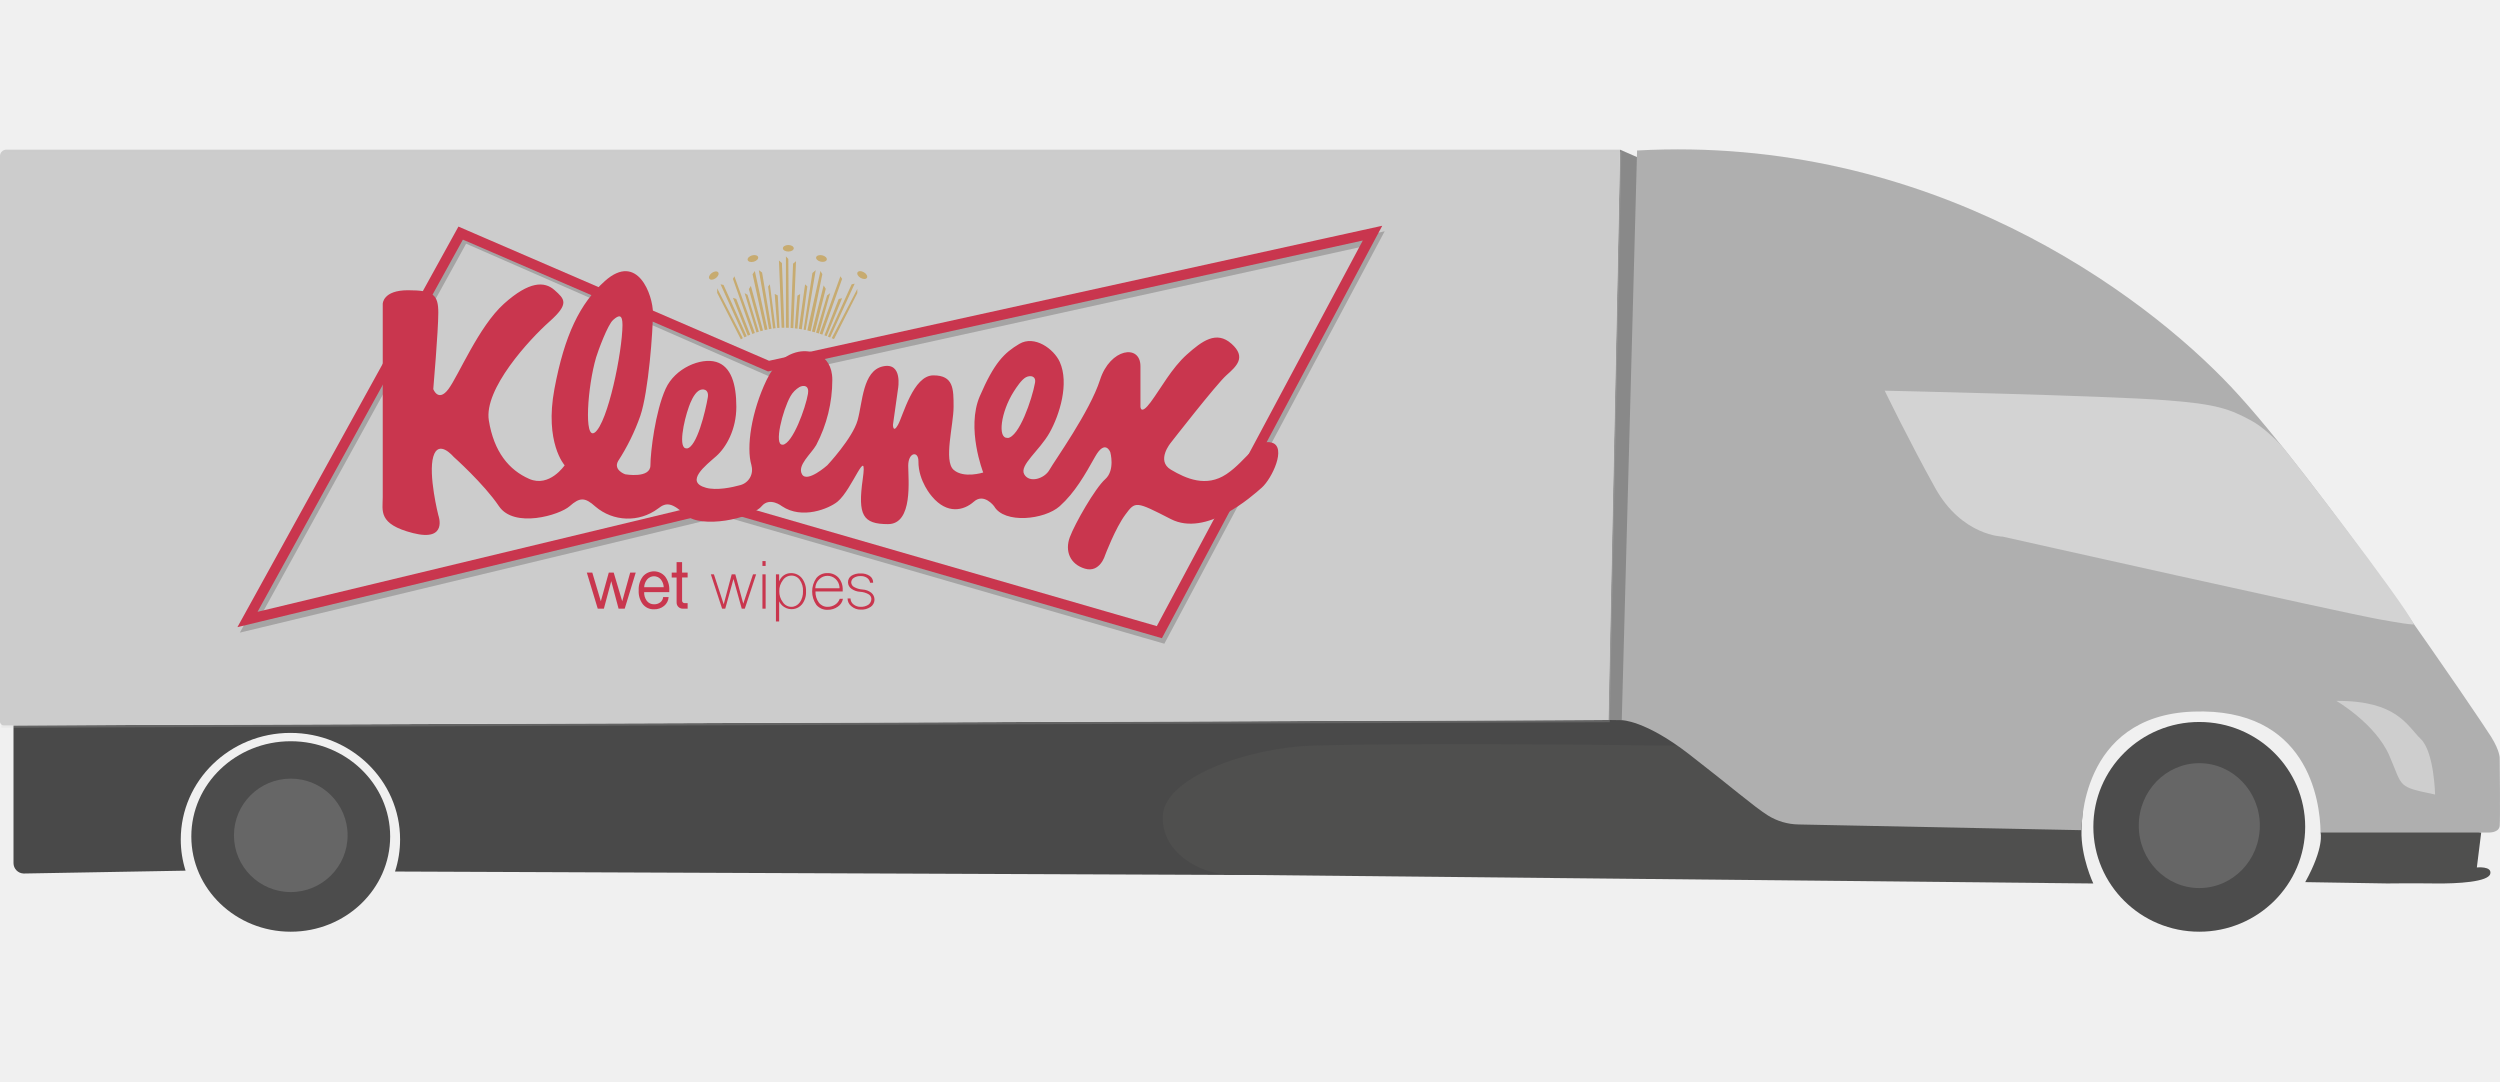
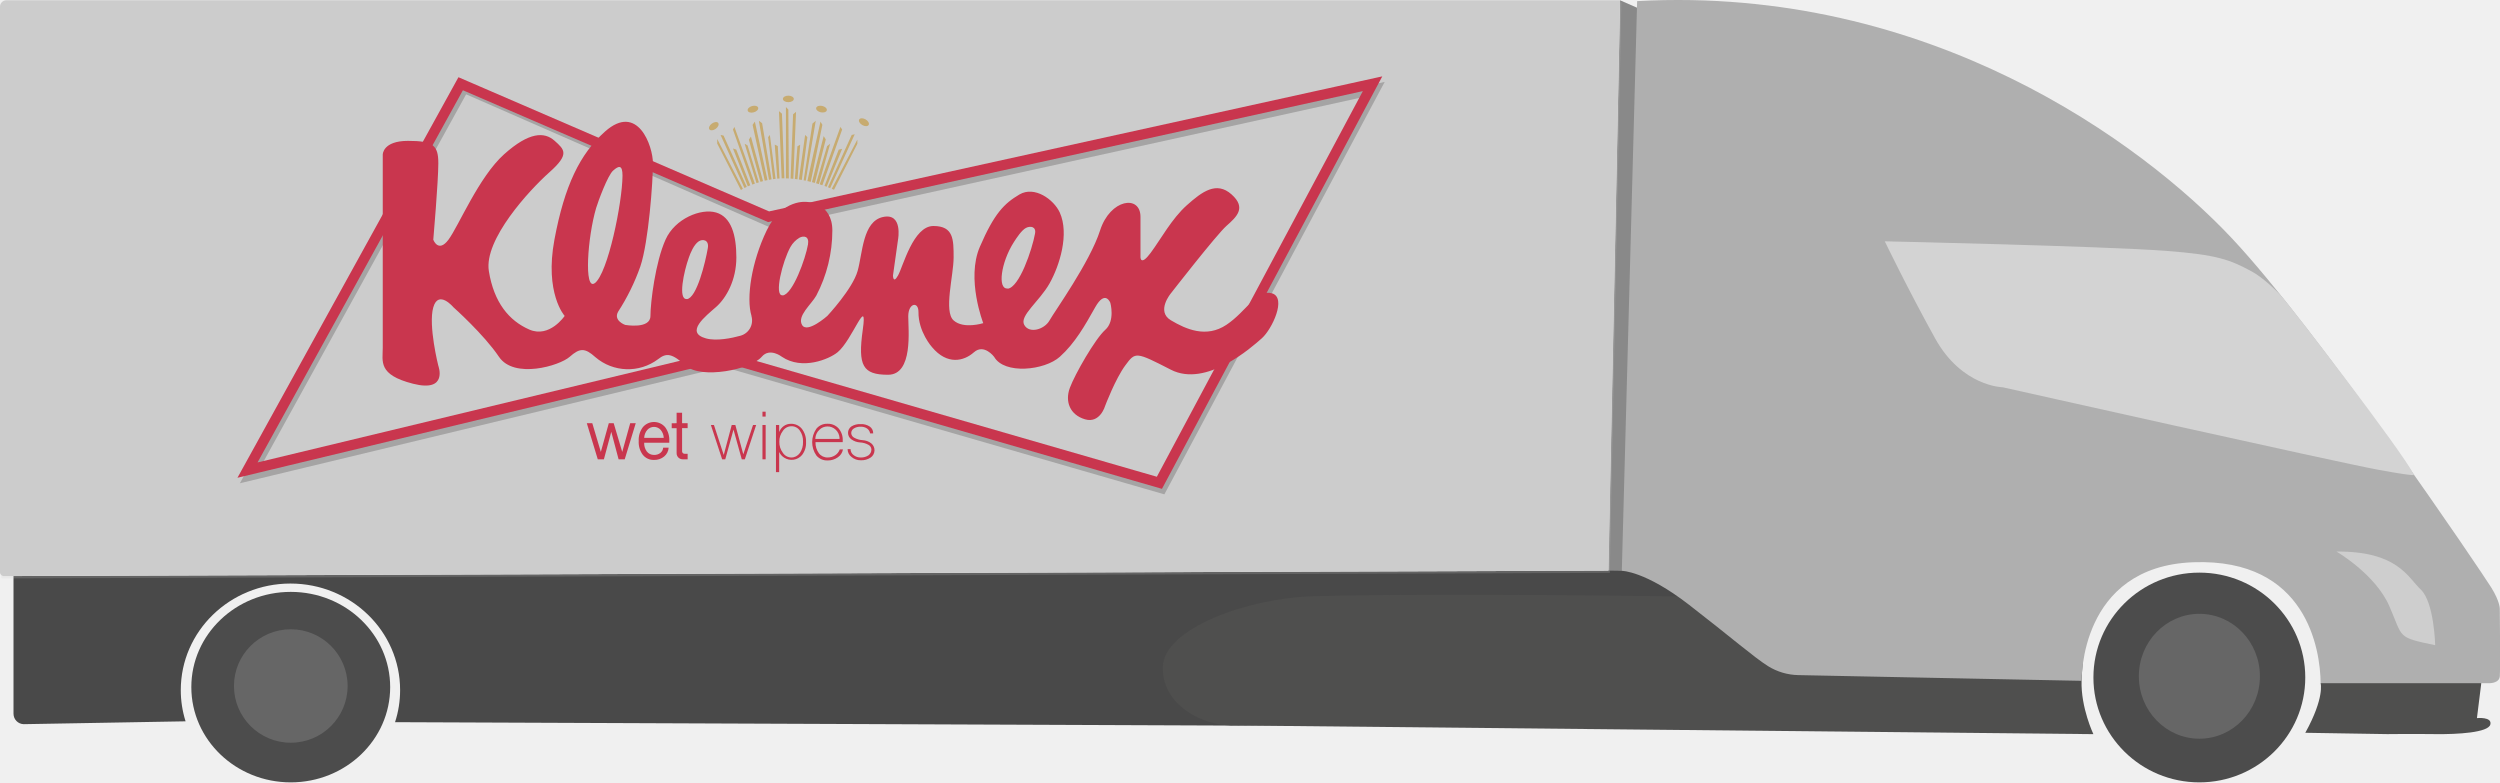
- <svg xmlns="http://www.w3.org/2000/svg" width="740" height="320" viewBox="0 0 740 320">
-   <defs>
-     <style>.a{fill:#fff;stroke:#707070;}.b{clip-path:url(#a);}.c{fill:#898989;}.d{fill:#494949;}.e{fill:#4f4f4e;}.f{fill:#4c4c4c;}.g{fill:#666;}.h{fill:#afafaf;}.i{fill:#d3d3d3;}.j{fill:#cecece;}.k,.p{fill:#ccc;}.l,.m{fill:none;stroke-miterlimit:10;stroke-width:3.021px;}.l{stroke:#9b9a9a;}.m{stroke:#c8102e;}.n{fill:#c8102e;}.o{fill:#c5a259;}.p{opacity:0.2;}</style>
-     <clipPath id="a">
-       <rect class="a" width="740" height="320" transform="translate(589 40)" />
-     </clipPath>
-   </defs>
-   <g class="b" transform="translate(-589 -40)">
-     <g transform="translate(589 84.214)">
-       <path class="c" d="M479.519.081l5.2,2.276L481.11,171.234,476,170.72Z" />
-       <path class="d" d="M620.156,283.7l-85.365-2.347a7.423,7.423,0,0,1-4.089-1.37L493.84,253.648a37.412,37.412,0,0,1-3.3-4.27l-5.69,5.2-3.938-.06L8.8,256.125v40.749a3.092,3.092,0,0,0,3.021,3.092l47.91-.846a30.506,30.506,0,0,1-1.42-9.245c0-17.413,14.533-31.534,32.46-31.534s32.46,14.1,32.46,31.534a30.587,30.587,0,0,1-1.5,9.5l247.555,1.007,251.583-2.3Z" transform="translate(-4.804 -85.617)" />
-       <path class="e" d="M739.24,287.82l-1.289,10.353s4.572-.473,3.968,1.893-9.507,2.931-16.326,2.84-14.17,0-14.17,0l-24.272-.393c5.771-10.424,4.532-14.7,4.532-14.7l12.448-6.526Z" transform="translate(-4.804 -85.617)" />
-       <ellipse class="f" cx="31.352" cy="31.04" rx="31.352" ry="31.04" transform="translate(619.632 169.491)" />
-       <ellipse class="g" cx="17.917" cy="18.481" rx="17.917" ry="18.481" transform="translate(633.077 181.688)" />
-       <path class="e" d="M621.4,279.823s-.393,4.844-.473,7.292c-.232,7.977,3.495,15.8,3.495,15.8l-255.159-2.578a24.342,24.342,0,0,1-12.408-3.716c-4.029-2.619-8.057-6.929-7.866-13.657.312-11.159,24.514-20.243,44.526-20.868,24.524-.765,83.421-.322,103.282,0h4.29s1.259,0,3.021,1.7,14.563,8.128,28.532,15.037Z" transform="translate(-4.804 -85.617)" />
-       <path class="h" d="M489.379,85.949l-4.532,168.625s6.909,0,19.921,10.071c12.348,9.548,19.136,15.48,23.335,18.128a17.635,17.635,0,0,0,9.064,2.669l83.794,1.692s-.836-33.89,33.064-35.1c33.628-1.209,37.566,25.954,37.667,35.8h49.813s3.021.1,3.213-2.014,0-19.871,0-19.871.171-2.095-2.538-6.456-50.85-75.838-76.935-103.534S576.083,81.216,489.379,85.949Z" transform="translate(-4.804 -85.617)" />
-       <path class="i" d="M562.678,157.043s64.568,1.42,83.27,2.83c15.178,1.148,18.894,2.629,25.259,6.043,3.313,1.773,7.131,5.5,8.611,7.05,2.558,2.7,36.015,46.258,39.44,53.086,0,0,2.185.927-10.3-1.35s-111.349-24.453-111.349-24.453-12.086-.171-20.012-14.452S562.678,157.043,562.678,157.043Z" transform="translate(-4.804 -85.617)" />
-       <path class="j" d="M696.366,248.864s11.562,6.708,15.681,16.2,2.125,9.115,13.546,11.522c0,0-.272-12.66-4.25-16.457S714.434,248.763,696.366,248.864Z" transform="translate(-4.804 -85.617)" />
-       <ellipse class="f" cx="29.429" cy="28.19" rx="29.429" ry="28.19" transform="translate(56.631 175.192)" />
-       <ellipse class="g" cx="16.819" cy="16.789" rx="16.819" ry="16.789" transform="translate(69.251 186.26)" />
-       <path class="k" d="M6.687,85.7H484.333l-3.424,168.817L5.932,256.125A1.128,1.128,0,0,1,4.8,255V87.621A1.883,1.883,0,0,1,6.687,85.7Z" transform="translate(-4.804 -85.617)" />
-       <path class="l" d="M228.208,65.786l-90.894-39.8L73.974,140.778l140.214-33.739,129.7,37.5,63.1-118.117Z" />
-       <path class="m" d="M227.492,64.155,136.356,24.786l-63.1,114.361,140.214-33.739,129.7,37.5,63.1-118.117Z" />
-       <path class="n" d="M381.293,172.432c-4.492-1.329-7.483,5.318-13.465,9.316s-11.965,1.329-16.447-1.329,0-7.987,0-7.987,13.455-17.3,16.447-19.961,5.982-5.318,1.5-9.316-8.732-.8-13.214,3.193-7.725,10.071-10.716,14.1-3.021,1.329-3.021,1.329V149.812c0-6.657-8.974-5.328-11.965,4.029s-13.465,23.95-14.956,26.619-5.982,4.029-7.483,1.329,4.5-6.969,7.493-12.287,5.882-14.644,3.021-20.979c-1.773-3.878-7.483-7.987-11.965-5.328s-7.423,5.569-11.693,15.48c-4.1,9.5,1.007,22.59,1.007,22.59s-5.781,1.853-8.772-.806,0-13.314,0-18.632,0-9.316-5.982-9.316-8.974,11.975-10.464,14.634-1.5,0-1.5,0l1.5-10.645s1.491-7.977-4.492-6.647-5.982,10.645-7.473,15.963-8.974,13.314-8.974,13.314-5.982,5.318-7.483,2.659,2.729-6.043,4.22-8.671a41.545,41.545,0,0,0,4.754-19.277c0-8.309-7.493-8.45-7.493-8.45s-7.352-1.1-11.945,8.45c-4.492,9.316-6.113,20-4.492,25.289v.1a4.673,4.673,0,0,1-3.283,5.761c-2.478.695-7.05,1.662-10.2.786-6.4-1.773,0-6.647,3.021-9.316s5.982-7.977,5.982-14.634-1.5-11.975-5.982-13.3-12.186,1.8-14.956,7.977c-3.021,6.657-4.492,18.632-4.492,22.63s-7.473,2.659-7.473,2.659-3.585-1.249-2.095-3.908a63.087,63.087,0,0,0,6.577-13.395c2.437-7.191,3.736-25.178,3.736-30.456s-4.552-18.068-14.2-9.467c-7.4,6.607-11.965,15.973-14.956,31.936s3.021,22.63,3.021,22.63-4.492,6.647-10.474,4.029S151,175.172,149.5,165.856s11.965-23.95,17.947-29.267,4.492-6.657,1.5-9.316-7.483-2.669-14.956,4.029-13.465,21.291-16.457,25.279-4.482,0-4.482,0,1.491-17.293,1.491-22.62-1.491-6.647-8.974-6.647-7.473,4.029-7.473,4.029v57.216c0,4.029-1.5,7.987,8.974,10.645s7.473-5.318,7.473-5.318-3.021-11.975-1.491-17.3,5.982,0,5.982,0,8.974,7.987,13.455,14.644,17.947,2.659,20.938,0,4.522-2.669,7.594.1a14.825,14.825,0,0,0,18.541.624c2.548-2.014,4.149-1.732,8.269,1.934,4.482,4.029,19.2,1.138,22.429-2.659,2.4-2.83,5.982,0,5.982,0,5.982,4.029,13.919.735,16.457-1.329,4.441-3.636,8.974-17.3,7.473-6.657s0,13.3,7.483,13.3,5.982-13.3,5.982-17.293,3.021-4.492,3.021-1.339c-.07,5.962,4.029,10.474,4.029,10.474,4.482,5.328,9.387,4.17,12.378,1.511s5.982,1.329,5.982,1.329c3.021,5.318,14.956,4.029,19.448,0s7.473-9.316,10.464-14.644,4.492-1.329,4.492-1.329,1.491,5.328-1.5,7.987-8.994,13.153-10.484,17.182,0,7.977,4.482,9.306,5.982-4.029,5.982-4.029,3.021-7.987,5.982-11.975,3.021-4.029,13.465,1.329,23.93-6.657,26.921-9.316S385.734,173.762,381.293,172.432Zm-200.421-3.021c-3.293,2.457-2.155-13.657.383-22.228.564-1.9,3.444-9.719,5.036-11.079,1.722-1.531,2.77-1.712,2.77,1.511-.06,8.007-4.311,28.915-8.228,31.846Zm27.193,4.7c-2.619.252-.886-8.057.645-12.3.443-1.249,1.43-3.777,2.911-4.764,1.158-.765,3.122-.483,2.689,2.014-.7,4.089-3.253,14.8-6.234,15.1Zm28.371-1.1c-2.619.262,0-10.142,2.347-14.322a7.463,7.463,0,0,1,2.679-2.729c1.239-.635,2.921-.493,2.5,2.014-.7,4.17-4.532,14.8-7.513,15.087Zm66.6-2.014c-3.021.3-2.014-7.654,1.863-13.727.786-1.229,2.286-3.525,3.585-4.2s3.072-.4,2.679,1.672c-.886,4.844-4.673,15.993-8.118,16.326Z" transform="translate(-4.804 -85.617)" />
-       <ellipse class="o" cx="1.611" cy="0.967" rx="1.611" ry="0.967" transform="translate(209.408 37.506) rotate(-35.76)" />
-       <ellipse class="o" cx="1.611" cy="0.967" rx="1.611" ry="0.967" transform="matrix(0.962, -0.272, 0.272, 0.962, 221.047, 31.825)" />
-       <ellipse class="o" cx="1.611" cy="0.967" rx="1.611" ry="0.967" transform="translate(231.732 28.311)" />
-       <ellipse class="o" cx="0.967" cy="1.611" rx="0.967" ry="1.611" transform="matrix(0.213, -0.977, 0.977, 0.213, 241.374, 32.899)" />
-       <ellipse class="o" cx="0.967" cy="1.611" rx="0.967" ry="1.611" transform="matrix(0.5, -0.866, 0.866, 0.5, 253.347, 37.24)" />
-       <path class="o" d="M212.285,41.121v1.37l7.01,13.747.584-.352Z" />
-       <path class="o" d="M213.282,39.943l.886.181,6.869,15.208-.695.3Z" />
-       <path class="o" d="M216.948,43.941l.977.342,4.149,10.565-.725.3Z" />
-       <path class="o" d="M217.381,37.566l-.433.775,5.731,16.3.755-.282Z" />
-       <path class="o" d="M220.412,42.552l.856.493,3.344,10.927-.7.222Z" />
-       <path class="o" d="M222.265,40.416l-.6.927,3.424,12.489.765-.211Z" />
-       <path class="o" d="M223.434,36l-.675.967,3.6,16.527.826-.181Z" />
-       <path class="o" d="M224.612,35.743l.967.715,2.8,16.628-.765.131Z" />
-       <path class="o" d="M227.362,40.588h0l1.46,12.438.745-.1-1.692-12.982Z" />
-       <path class="o" d="M229.315,42.8l.745,10.081.675-.06-.524-9.6Z" />
-       <path class="o" d="M230.564,32.893l.886.755.715,19.136-.806.01Z" />
-       <path class="o" d="M232.629,31.685l.715.745.141,20.395-.856-.03Z" />
-       <path class="o" d="M235.62,33.095l-.876.735-.735,19.025.806.07Z" />
-       <path class="o" d="M236.839,42.844l-.806.453-.765,9.679.786.1Z" />
-       <path class="o" d="M238.309,39.943l.665.634-1.642,12.69-.876-.141Z" />
-       <path class="o" d="M241.451,35.743l-.977.846-2.608,16.779.624.121Z" />
-       <path class="o" d="M242.851,36l.564.947-3.444,16.89-1-.242Z" />
-       <path class="o" d="M243.8,40.265l-3.465,13.647.856.232,3.233-12.871Z" />
-       <path class="o" d="M245.722,42.552l-.906.685-3.263,11.008.826.252Z" />
-       <path class="o" d="M248.753,37.566l.514.775-5.851,16.487-.8-.262Z" />
-       <path class="o" d="M249.267,44.052l-1.007.232L244.03,55.04l.645.242Z" />
-       <path class="o" d="M252.993,39.742l-.9.2-7.03,15.48.655.262Z" />
-       <path class="o" d="M253.769,41.3v1.249L246.86,56.168l-.665-.292Z" />
-       <path class="n" d="M178.5,210.885h1.621l2.528,8.5,2.357-8.5h1.45l2.528,8.5,2.357-8.5h1.642l-3.263,10.686H187.9l-2.165-8.148-2.185,8.148h-1.813Z" transform="translate(-4.804 -85.617)" />
-       <path class="n" d="M193.854,216.122a6.274,6.274,0,0,1,1.239-4.079,4.311,4.311,0,0,1,6.577,0,6.274,6.274,0,0,1,1.239,4.079v.544h-7.433a4.029,4.029,0,0,0,.786,2.6,2.609,2.609,0,0,0,2.125,1.007,2.891,2.891,0,0,0,1.873-.584,2.185,2.185,0,0,0,.836-1.561h1.621a3.646,3.646,0,0,1-1.339,2.619,4.472,4.472,0,0,1-3.021,1.007,4.029,4.029,0,0,1-3.293-1.521,6.264,6.264,0,0,1-1.209-4.109Zm1.621-.906h5.791a3.9,3.9,0,0,0-.906-2.357,2.649,2.649,0,0,0-3.958,0A3.847,3.847,0,0,0,195.476,215.215Z" transform="translate(-4.804 -85.617)" />
-       <path class="n" d="M205.074,210.885v-3.1H206.7v3.1h1.642v1.45H206.7v6.879a.725.725,0,0,0,.715.715h.927v1.642h-1.45a1.833,1.833,0,0,1-1.289-.524,1.783,1.783,0,0,1-.524-1.289v-7.4h-1.45V210.9Z" transform="translate(-4.804 -85.617)" />
-       <path class="n" d="M215.215,211.408h.906l2.9,8.873,2.367-8.873h1.068l2.357,8.692,2.88-8.692h.927l-3.354,10.162h-.906l-2.447-8.792-2.437,8.792h-.927Z" transform="translate(-4.804 -85.617)" />
-       <path class="n" d="M230.484,207.471h.947v1.45h-.947Zm0,14.1V211.408h.947V221.57Z" transform="translate(-4.804 -85.617)" />
-       <path class="n" d="M234.482,225.357V211.408h.947v2.1a3.807,3.807,0,0,1,1.36-1.793,3.6,3.6,0,0,1,2.095-.665,4.029,4.029,0,0,1,3.263,1.48,6.043,6.043,0,0,1,1.239,3.948,5.721,5.721,0,0,1-1.188,3.807,4.029,4.029,0,0,1-5.287.786,3.948,3.948,0,0,1-1.48-1.682v5.972Zm7.05-5.6a5.539,5.539,0,0,0,.957-3.374,5.328,5.328,0,0,0-.957-3.334,2.931,2.931,0,0,0-2.5-1.269,3.021,3.021,0,0,0-2.5,1.36,5.036,5.036,0,0,0-1.058,3.243,5.2,5.2,0,0,0,1.057,3.283,3.021,3.021,0,0,0,2.5,1.36,2.931,2.931,0,0,0,2.447-1.269Z" transform="translate(-4.804 -85.617)" />
-       <path class="n" d="M246.437,220.432a6.929,6.929,0,0,1,0-7.906,4.029,4.029,0,0,1,3.283-1.48,4.22,4.22,0,0,1,3.283,1.36,5.146,5.146,0,0,1,1.239,3.616v.453h-8.057a5.247,5.247,0,0,0,1.007,3.313,3.152,3.152,0,0,0,2.6,1.239,3.948,3.948,0,0,0,2.2-.645,3.434,3.434,0,0,0,1.38-1.742h.947a3.525,3.525,0,0,1-1.521,2.337,4.945,4.945,0,0,1-3.021.927A4.1,4.1,0,0,1,246.437,220.432Zm6.859-4.9v-.353a3.636,3.636,0,0,0-1.148-2.387,3.475,3.475,0,0,0-2.427-.947,3.374,3.374,0,0,0-2.407,1.007,3.706,3.706,0,0,0-1.168,2.447v.232Z" transform="translate(-4.804 -85.617)" />
-       <path class="n" d="M256.82,220.855a2.911,2.911,0,0,1-1.138-2.306h.876a2.216,2.216,0,0,0,.886,1.762,3.253,3.253,0,0,0,2.115.715,3.9,3.9,0,0,0,2.316-.645,2.125,2.125,0,0,0,.856-1.742,1.642,1.642,0,0,0-.906-1.38,5.691,5.691,0,0,0-2.427-.685,4.794,4.794,0,0,1-2.578-.906,2.337,2.337,0,0,1-1.007-1.883,2.266,2.266,0,0,1,1.007-1.954,4.693,4.693,0,0,1,2.739-.685,4.411,4.411,0,0,1,2.689.735,2.316,2.316,0,0,1,1.007,2.014h-.906a2.2,2.2,0,0,0-.906-1.45,3.173,3.173,0,0,0-1.9-.524,3.515,3.515,0,0,0-2.014.524,1.591,1.591,0,0,0-.765,1.38,1.632,1.632,0,0,0,.927,1.38,5.882,5.882,0,0,0,2.437.695,4.582,4.582,0,0,1,2.568.947,2.629,2.629,0,0,1-.171,4.19,4.814,4.814,0,0,1-2.951.816A4.089,4.089,0,0,1,256.82,220.855Z" transform="translate(-4.804 -85.617)" />
-       <path class="p" d="M6.778,86.352H484.716l-3.434,168.827L5.187,256.82V87.953a1.6,1.6,0,0,1,1.591-1.6Z" transform="translate(-4.804 -85.617)" />
+ <svg xmlns="http://www.w3.org/2000/svg" viewBox="0 0 734.73 229.93">
+   <g id="truck">
+     <polygon id="BodyShadow" points="476.12 0.08 481.28 2.34 477.7 170.02 472.63 169.51 476.12 0.08" fill="#898989" />
+     <path id="bottomBody" d="M615.76,281.69,531,279.36a7.37,7.37,0,0,1-4.06-1.36l-36.6-26.15a37.14,37.14,0,0,1-3.28-4.24l-5.65,5.16-3.91-.06L8.74,254.31v40.46a3.07,3.07,0,0,0,3,3.07L59.31,297a30.29,30.29,0,0,1-1.41-9.18c0-17.29,14.43-31.31,32.23-31.31s32.23,14,32.23,31.31a30.37,30.37,0,0,1-1.49,9.43l245.8,1,249.8-2.28Z" transform="translate(-4.77 -85.01)" fill="#494949" />
+     <path id="frontBottom" d="M734,285.78l-1.28,10.28s4.54-.47,3.94,1.88-9.44,2.91-16.21,2.82-14.07,0-14.07,0l-24.1-.39c5.73-10.35,4.5-14.6,4.5-14.6l12.36-6.48Z" transform="translate(-4.77 -85.01)" fill="#4f4f4e" />
+     <g id="frontTire">
+       <ellipse cx="646.37" cy="199.11" rx="31.13" ry="30.82" fill="#4c4c4c" />
+       <ellipse id="innerTire" cx="646.38" cy="198.75" rx="17.79" ry="18.35" fill="#666" />
    </g>
+     <path id="sideDetail" d="M617,277.84s-.39,4.81-.47,7.24c-.23,7.92,3.47,15.69,3.47,15.69l-253.35-2.56a24.17,24.17,0,0,1-12.32-3.69c-4-2.6-8-6.88-7.81-13.56.31-11.08,24.34-20.1,44.21-20.72,24.35-.76,82.83-.32,102.55,0l4.26,0s1.25,0,3,1.69S515,270,528.87,276.86Z" transform="translate(-4.77 -85.01)" fill="#4f4f4e" />
+     <path id="Front" d="M485.91,85.34l-4.5,167.43s6.86,0,19.78,10c12.26,9.48,19,15.37,23.17,18a17.51,17.51,0,0,0,9,2.65l83.2,1.68s-.83-33.65,32.83-34.85c33.39-1.2,37.3,25.77,37.4,35.55h49.46s3,.1,3.19-2,0-19.73,0-19.73.17-2.08-2.52-6.41-50.49-75.3-76.39-102.8S572,80.64,485.91,85.34Z" transform="translate(-4.77 -85.01)" fill="#afafaf" />
+     <path id="window" d="M558.69,155.93s64.11,1.41,82.68,2.81c15.07,1.14,18.76,2.61,25.08,6,3.29,1.76,7.08,5.46,8.55,7,2.54,2.68,35.76,45.93,39.16,52.71,0,0,2.17.92-10.23-1.34s-110.56-24.28-110.56-24.28-12-.17-19.87-14.35S558.69,155.93,558.69,155.93Z" transform="translate(-4.77 -85.01)" fill="#d3d3d3" />
+     <path id="headLight" d="M691.43,247.1s11.48,6.66,15.57,16.09,2.11,9.05,13.45,11.44c0,0-.27-12.57-4.22-16.34S709.37,247,691.43,247.1Z" transform="translate(-4.77 -85.01)" fill="#cecece" />
+     <g id="backTire">
+       <ellipse cx="85.45" cy="201.94" rx="29.22" ry="27.99" fill="#4c4c4c" />
+       <ellipse id="innerTire-2" data-name="innerTire" cx="85.46" cy="201.61" rx="16.7" ry="16.67" fill="#666" />
+     </g>
+     <path id="Body" d="M6.64,85.09H480.9l-3.4,167.62L5.89,254.31a1.12,1.12,0,0,1-1.12-1.12V87A1.87,1.87,0,0,1,6.64,85.09Z" transform="translate(-4.77 -85.01)" fill="#ccc" />
+   </g>
+   <g id="Logo">
+     <polygon id="LogoWire" points="226.59 65.32 136.34 25.8 73.45 139.78 212.67 106.28 341.45 143.51 404.1 26.23 226.59 65.32" fill="none" stroke="#9b9a9a" stroke-miterlimit="10" stroke-width="3" />
+     <polygon id="LogoWire-2" data-name="LogoWire" points="225.88 63.7 135.39 24.61 72.74 138.16 211.96 104.66 340.74 141.89 403.39 24.61 225.88 63.7" fill="none" stroke="#c8102e" stroke-miterlimit="10" stroke-width="3" />
+     <path id="Kleenex" d="M378.59,171.21c-4.46-1.32-7.43,5.28-13.37,9.25s-11.88,1.32-16.33-1.32,0-7.93,0-7.93,13.36-17.18,16.33-19.82,5.94-5.28,1.49-9.25-8.67-.79-13.12,3.17-7.67,10-10.64,14-3,1.32-3,1.32V148.75c0-6.61-8.91-5.29-11.88,4s-13.37,23.78-14.85,26.43-5.94,4-7.43,1.32,4.47-6.92,7.44-12.2,5.84-14.54,3-20.83c-1.76-3.85-7.43-7.93-11.88-5.29s-7.37,5.53-11.61,15.37c-4.07,9.43,1,22.43,1,22.43s-5.74,1.84-8.71-.8,0-13.22,0-18.5,0-9.25-5.94-9.25-8.91,11.89-10.39,14.53-1.49,0-1.49,0l1.49-10.57s1.48-7.92-4.46-6.6-5.94,10.57-7.42,15.85-8.91,13.22-8.91,13.22-5.94,5.28-7.43,2.64,2.71-6,4.19-8.61a41.25,41.25,0,0,0,4.72-19.14c0-8.25-7.44-8.39-7.44-8.39s-7.3-1.09-11.86,8.39c-4.46,9.25-6.07,19.86-4.46,25.11l0,.1a4.64,4.64,0,0,1-3.26,5.72c-2.46.69-7,1.65-10.13.78-6.35-1.76,0-6.6,3-9.25s5.94-7.92,5.94-14.53-1.49-11.89-5.94-13.21-12.1,1.79-14.85,7.92c-3,6.61-4.46,18.5-4.46,22.47s-7.42,2.64-7.42,2.64-3.56-1.24-2.08-3.88a62.64,62.64,0,0,0,6.53-13.3c2.42-7.14,3.71-25,3.71-30.24s-4.52-17.94-14.1-9.4c-7.35,6.56-11.88,15.86-14.85,31.71s3,22.47,3,22.47-4.46,6.6-10.4,4-10.39-7.93-11.88-17.18,11.88-23.78,17.82-29.06,4.46-6.61,1.49-9.25-7.43-2.65-14.85,4-13.37,21.14-16.34,25.1-4.45,0-4.45,0,1.48-17.17,1.48-22.46-1.48-6.6-8.91-6.6-7.42,4-7.42,4v56.81c0,4-1.49,7.93,8.91,10.57s7.42-5.28,7.42-5.28-3-11.89-1.48-17.18,5.94,0,5.94,0,8.91,7.93,13.36,14.54,17.82,2.64,20.79,0,4.49-2.65,7.54.1a14.72,14.72,0,0,0,18.41.62c2.53-2,4.12-1.72,8.21,1.92,4.45,4,19.06,1.13,22.27-2.64,2.38-2.81,5.94,0,5.94,0,5.94,4,13.82.73,16.34-1.32,4.41-3.61,8.91-17.18,7.42-6.61s0,13.21,7.43,13.21,5.94-13.21,5.94-17.17,3-4.46,3-1.33c-.07,5.92,4,10.4,4,10.4,4.45,5.29,9.32,4.14,12.29,1.5s5.94,1.32,5.94,1.32c3,5.28,14.85,4,19.31,0s7.42-9.25,10.39-14.54,4.46-1.32,4.46-1.32,1.48,5.29-1.49,7.93S320.67,195,319.19,199s0,7.92,4.45,9.24,5.94-4,5.94-4,3-7.93,5.94-11.89,3-4,13.37,1.32,23.76-6.61,26.73-9.25S383,172.53,378.59,171.21Zm-199-3c-3.27,2.44-2.14-13.56.38-22.07.56-1.89,3.42-9.65,5-11,1.71-1.52,2.75-1.7,2.75,1.5C187.66,144.59,183.44,165.35,179.55,168.26Zm27,4.67c-2.6.25-.88-8,.64-12.21.44-1.24,1.42-3.75,2.89-4.73,1.15-.76,3.1-.48,2.67,2C212.09,162,209.56,172.64,206.6,172.93Zm28.17-1.09c-2.6.26,0-10.07,2.33-14.22a7.41,7.41,0,0,1,2.66-2.71c1.23-.63,2.9-.49,2.48,2C241.53,161,237.73,171.56,234.77,171.84Zm66.13-2c-3,.3-2-7.6,1.85-13.63.78-1.22,2.27-3.5,3.56-4.17s3.05-.4,2.66,1.66C308.08,158.46,304.32,169.53,300.9,169.86Z" transform="translate(-4.77 -85.01)" fill="#c8102e" />
+     <g id="logorown">
+       <ellipse cx="214.56" cy="122.1" rx="1.6" ry="0.96" transform="translate(-35.68 63.39) rotate(-35.76)" fill="#c5a259" />
+       <ellipse cx="226.05" cy="117.09" rx="1.6" ry="0.96" transform="translate(-28.11 -19.03) rotate(-15.8)" fill="#c5a259" />
+       <ellipse cx="231.69" cy="29.07" rx="1.6" ry="0.96" fill="#c5a259" />
+       <ellipse cx="246.21" cy="117.09" rx="0.96" ry="1.6" transform="translate(74.69 247.77) rotate(-77.73)" fill="#c5a259" />
+       <ellipse cx="258.19" cy="121.95" rx="0.96" ry="1.6" transform="matrix(0.5, -0.87, 0.87, 0.5, 18.71, 199.57)" fill="#c5a259" />
+       <polygon points="210.78 40.83 210.78 42.19 217.74 55.84 218.32 55.49 210.78 40.83" fill="#c5a259" />
+       <polygon points="211.77 39.66 212.65 39.84 219.47 54.94 218.78 55.24 211.77 39.66" fill="#c5a259" />
+       <polygon points="215.41 43.63 216.38 43.97 220.5 54.46 219.78 54.76 215.41 43.63" fill="#c5a259" />
+       <polygon points="215.84 37.3 215.41 38.07 221.1 54.25 221.85 53.97 215.84 37.3" fill="#c5a259" />
+       <polygon points="218.85 42.25 219.7 42.74 223.02 53.59 222.32 53.81 218.85 42.25" fill="#c5a259" />
+       <polygon points="220.69 40.13 220.09 41.05 223.49 53.45 224.25 53.24 220.69 40.13" fill="#c5a259" />
+       <polygon points="221.85 35.74 221.18 36.7 224.75 53.11 225.57 52.93 221.85 35.74" fill="#c5a259" />
+       <polygon points="223.02 35.49 223.98 36.2 226.76 52.71 226 52.84 223.02 35.49" fill="#c5a259" />
+       <polygon points="225.75 40.3 225.75 40.3 227.2 52.65 227.94 52.55 226.26 39.66 225.75 40.3" fill="#c5a259" />
+       <polygon points="227.69 42.5 228.43 52.51 229.1 52.45 228.58 42.92 227.69 42.5" fill="#c5a259" />
+       <polygon points="228.93 32.66 229.81 33.41 230.52 52.41 229.72 52.42 228.93 32.66" fill="#c5a259" />
+       <polygon points="230.98 31.46 231.69 32.2 231.83 52.45 230.98 52.42 230.98 31.46" fill="#c5a259" />
+       <polygon points="233.95 32.86 233.08 33.59 232.35 52.48 233.15 52.55 233.95 32.86" fill="#c5a259" />
+       <polygon points="235.16 42.54 234.36 42.99 233.6 52.6 234.38 52.7 235.16 42.54" fill="#c5a259" />
+       <polygon points="236.62 39.66 237.28 40.29 235.65 52.89 234.78 52.75 236.62 39.66" fill="#c5a259" />
+       <polygon points="239.74 35.49 238.77 36.33 236.18 52.99 236.8 53.11 239.74 35.49" fill="#c5a259" />
+       <polygon points="241.13 35.74 241.69 36.68 238.27 53.45 237.28 53.21 241.13 35.74" fill="#c5a259" />
+       <polygon points="242.07 39.98 238.63 53.53 239.48 53.76 242.69 40.98 242.07 39.98" fill="#c5a259" />
+       <polygon points="243.98 42.25 243.08 42.93 239.84 53.86 240.66 54.11 243.98 42.25" fill="#c5a259" />
+       <polygon points="246.99 37.3 247.5 38.07 241.69 54.44 240.9 54.18 246.99 37.3" fill="#c5a259" />
+       <polygon points="247.5 43.74 246.5 43.97 242.3 54.65 242.94 54.89 247.5 43.74" fill="#c5a259" />
+       <polygon points="251.2 39.46 250.31 39.66 243.33 55.03 243.98 55.29 251.2 39.46" fill="#c5a259" />
+       <polygon points="251.97 41.01 251.97 42.25 245.11 55.77 244.45 55.48 251.97 41.01" fill="#c5a259" />
+     </g>
+     <path d="M177.23,209.39h1.61l2.51,8.44,2.34-8.44h1.44l2.51,8.44,2.34-8.44h1.63L188.37,220h-1.8l-2.15-8.09L182.25,220h-1.8Z" transform="translate(-4.77 -85.01)" fill="#c8102e" />
+     <path d="M192.48,214.59a6.23,6.23,0,0,1,1.23-4.05,4.28,4.28,0,0,1,6.53,0,6.23,6.23,0,0,1,1.23,4.05v.54h-7.38a4,4,0,0,0,.78,2.58,2.59,2.59,0,0,0,2.11,1,2.87,2.87,0,0,0,1.86-.58,2.17,2.17,0,0,0,.83-1.55h1.61a3.62,3.62,0,0,1-1.33,2.6,4.44,4.44,0,0,1-3,1,4,4,0,0,1-3.27-1.51A6.22,6.22,0,0,1,192.48,214.59Zm1.61-.9h5.75a3.87,3.87,0,0,0-.9-2.34,2.63,2.63,0,0,0-3.93,0A3.82,3.82,0,0,0,194.09,213.69Z" transform="translate(-4.77 -85.01)" fill="#c8102e" />
+     <path d="M203.62,209.39v-3.08h1.61v3.08h1.63v1.44h-1.63v6.83a.72.72,0,0,0,.71.71h.92V220h-1.44a1.82,1.82,0,0,1-1.28-.52,1.77,1.77,0,0,1-.52-1.28v-7.35h-1.44v-1.44Z" transform="translate(-4.77 -85.01)" fill="#c8102e" />
+     <path d="M213.69,209.91h.9l2.88,8.81,2.35-8.81h1.06l2.34,8.63,2.86-8.63H227L223.67,220h-.9l-2.43-8.73L217.92,220H217Z" transform="translate(-4.77 -85.01)" fill="#c8102e" />
+     <path d="M228.85,206h.94v1.44h-.94Zm0,14V209.91h.94V220Z" transform="translate(-4.77 -85.01)" fill="#c8102e" />
+     <path d="M232.82,223.76V209.91h.94V212a3.78,3.78,0,0,1,1.35-1.78,3.57,3.57,0,0,1,2.08-.66,4,4,0,0,1,3.24,1.47,6,6,0,0,1,1.23,3.92,5.68,5.68,0,0,1-1.18,3.78,4,4,0,0,1-5.25.78,3.92,3.92,0,0,1-1.47-1.67v5.93Zm7-5.56a5.5,5.5,0,0,0,.95-3.35,5.29,5.29,0,0,0-.95-3.31,2.91,2.91,0,0,0-2.48-1.26,3,3,0,0,0-2.48,1.35,5,5,0,0,0-1.05,3.22,5.16,5.16,0,0,0,1.05,3.26,3,3,0,0,0,2.48,1.35A2.91,2.91,0,0,0,239.77,218.2Z" transform="translate(-4.77 -85.01)" fill="#c8102e" />
+     <path d="M244.69,218.87a6.88,6.88,0,0,1,0-7.85,4,4,0,0,1,3.26-1.47,4.19,4.19,0,0,1,3.26,1.35,5.11,5.11,0,0,1,1.23,3.59v.45h-8a5.21,5.21,0,0,0,1,3.29,3.13,3.13,0,0,0,2.58,1.23,3.92,3.92,0,0,0,2.18-.64,3.41,3.41,0,0,0,1.37-1.73h.94a3.5,3.5,0,0,1-1.51,2.32,4.91,4.91,0,0,1-3,.92A4.07,4.07,0,0,1,244.69,218.87ZM251.5,214v-.35a3.61,3.61,0,0,0-1.14-2.37,3.45,3.45,0,0,0-2.41-.94,3.35,3.35,0,0,0-2.39,1,3.68,3.68,0,0,0-1.16,2.43V214Z" transform="translate(-4.77 -85.01)" fill="#c8102e" />
+     <path d="M255,219.29a2.89,2.89,0,0,1-1.13-2.29h.87a2.2,2.2,0,0,0,.88,1.75,3.23,3.23,0,0,0,2.1.71,3.87,3.87,0,0,0,2.3-.64,2.11,2.11,0,0,0,.85-1.73,1.63,1.63,0,0,0-.9-1.37,5.65,5.65,0,0,0-2.41-.68,4.76,4.76,0,0,1-2.56-.9,2.32,2.32,0,0,1-1-1.87,2.25,2.25,0,0,1,1-1.94,4.66,4.66,0,0,1,2.72-.68,4.38,4.38,0,0,1,2.67.73,2.3,2.3,0,0,1,1,2h-.9a2.18,2.18,0,0,0-.9-1.44,3.15,3.15,0,0,0-1.89-.52,3.49,3.49,0,0,0-2,.52,1.58,1.58,0,0,0-.76,1.37,1.62,1.62,0,0,0,.92,1.37,5.84,5.84,0,0,0,2.42.69,4.55,4.55,0,0,1,2.55.94,2.61,2.61,0,0,1-.17,4.16,4.78,4.78,0,0,1-2.93.81A4.06,4.06,0,0,1,255,219.29Z" transform="translate(-4.77 -85.01)" fill="#c8102e" />
+     <path id="Body-2" data-name="Body" d="M6.73,85.74H481.28l-3.41,167.63L5.15,255V87.33A1.59,1.59,0,0,1,6.73,85.74Z" transform="translate(-4.77 -85.01)" fill="#ccc" opacity="0.2" />
  </g>
</svg>
